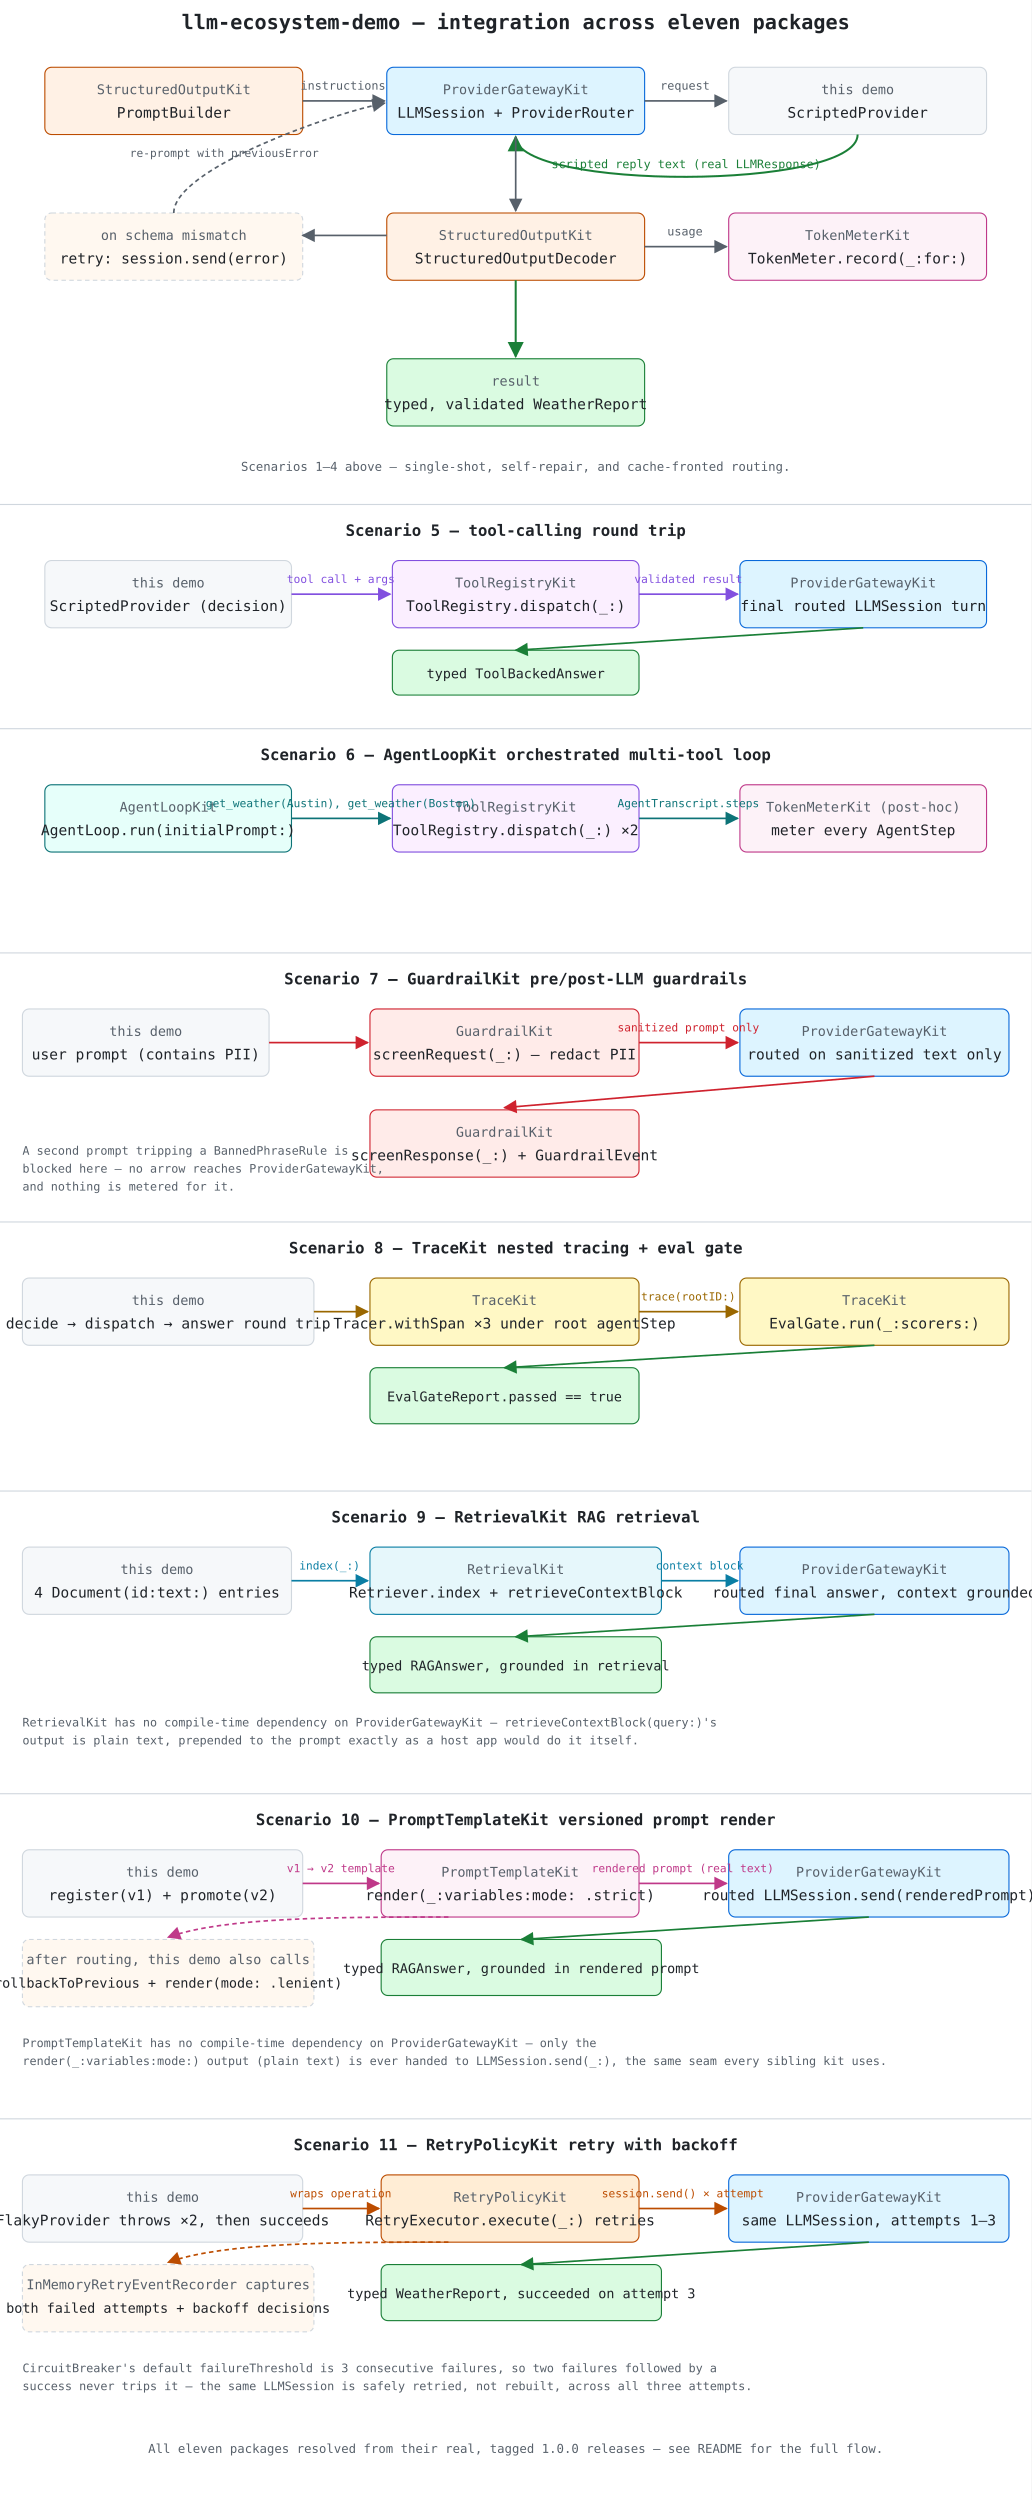
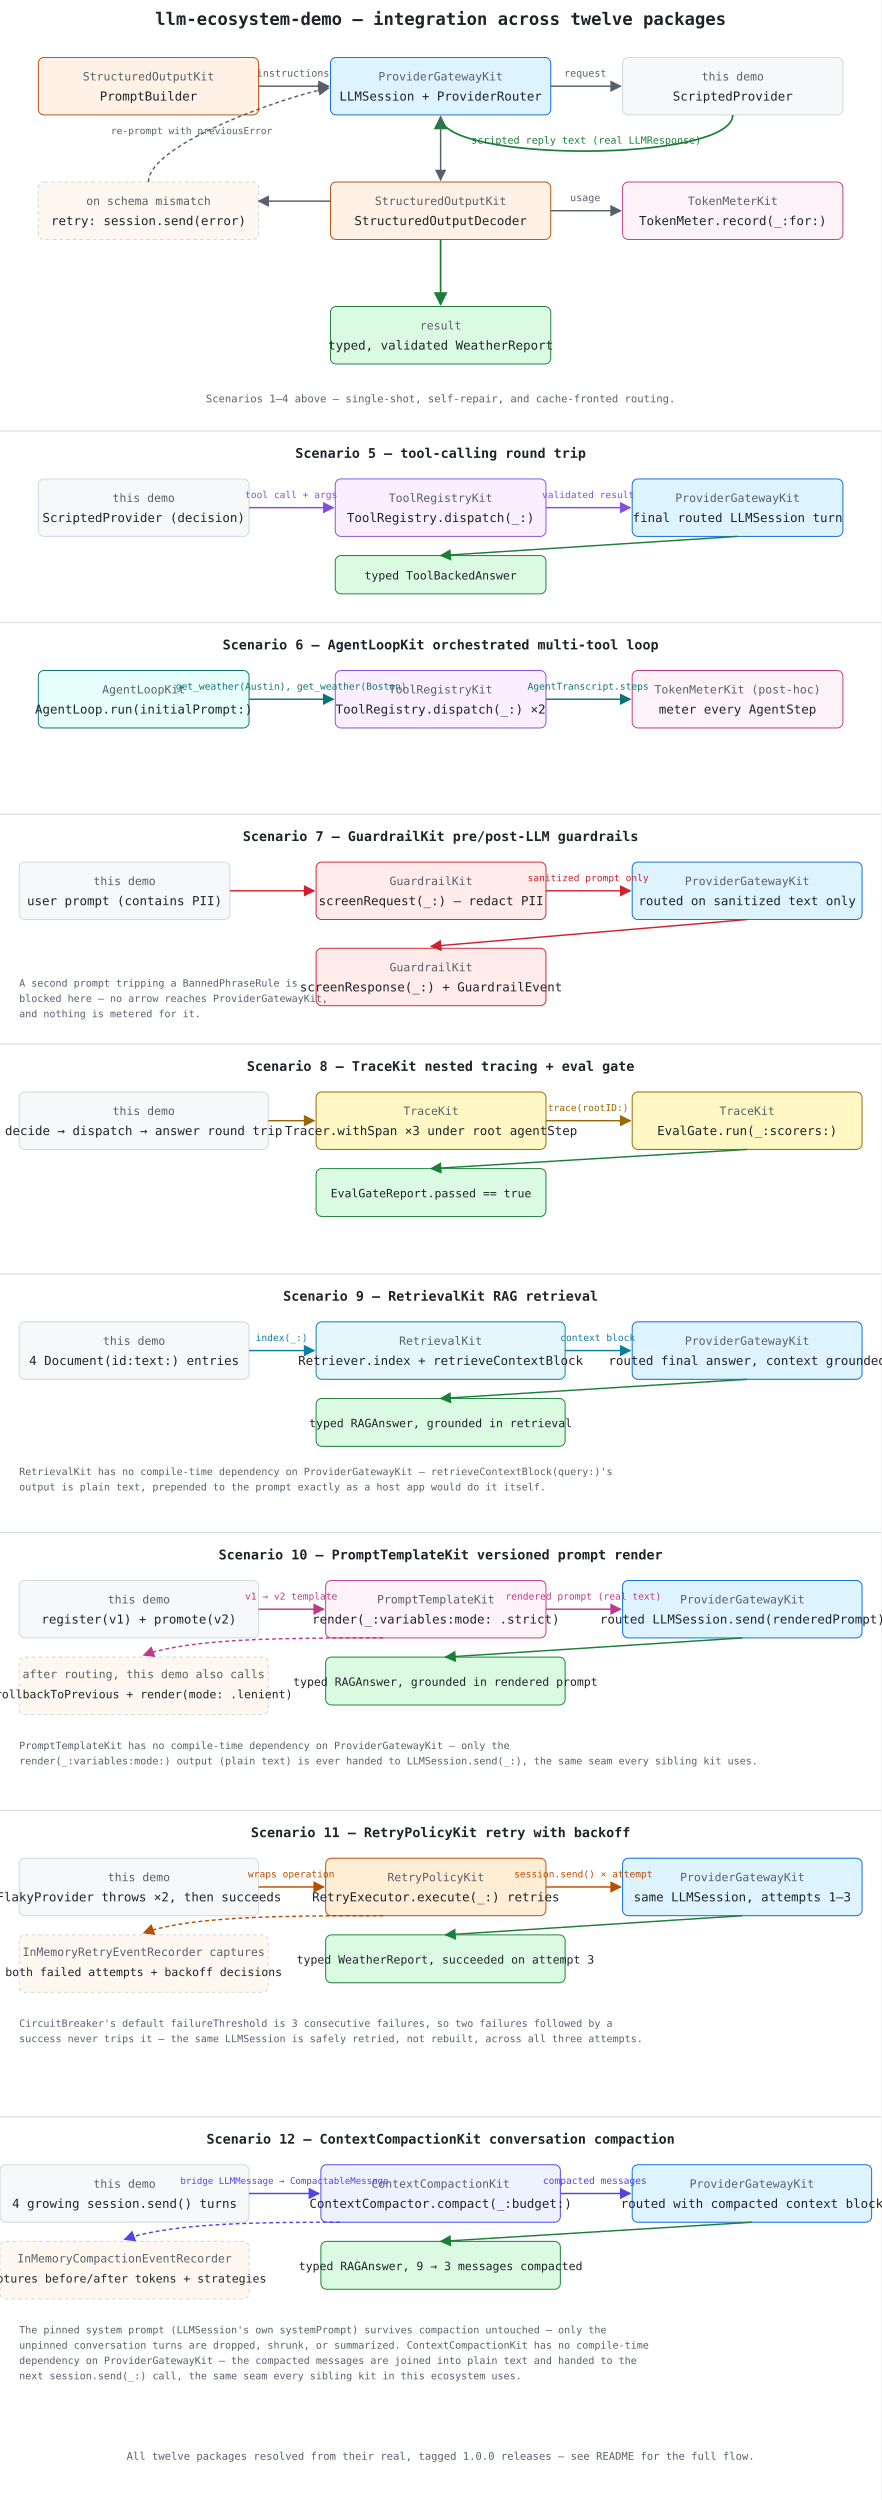
- <svg xmlns="http://www.w3.org/2000/svg" viewBox="0 0 920 2230" font-family="'SF Mono', Menlo, Consolas, monospace">
+ <svg xmlns="http://www.w3.org/2000/svg" viewBox="0 0 920 2610" font-family="'SF Mono', Menlo, Consolas, monospace">
  <defs>
    <marker id="arrow" viewBox="0 0 10 10" refX="9" refY="5" markerWidth="8" markerHeight="8" orient="auto-start-reverse">
      <path d="M0,0 L10,5 L0,10 z" fill="#57606a" />
    </marker>
    <marker id="arrowGreen" viewBox="0 0 10 10" refX="9" refY="5" markerWidth="8" markerHeight="8" orient="auto-start-reverse">
      <path d="M0,0 L10,5 L0,10 z" fill="#1a7f37" />
    </marker>
    <marker id="arrowPurple" viewBox="0 0 10 10" refX="9" refY="5" markerWidth="8" markerHeight="8" orient="auto-start-reverse">
      <path d="M0,0 L10,5 L0,10 z" fill="#8250df" />
    </marker>
    <marker id="arrowTeal" viewBox="0 0 10 10" refX="9" refY="5" markerWidth="8" markerHeight="8" orient="auto-start-reverse">
      <path d="M0,0 L10,5 L0,10 z" fill="#0d7377" />
    </marker>
    <marker id="arrowRed" viewBox="0 0 10 10" refX="9" refY="5" markerWidth="8" markerHeight="8" orient="auto-start-reverse">
      <path d="M0,0 L10,5 L0,10 z" fill="#cf222e" />
    </marker>
    <marker id="arrowAmber" viewBox="0 0 10 10" refX="9" refY="5" markerWidth="8" markerHeight="8" orient="auto-start-reverse">
      <path d="M0,0 L10,5 L0,10 z" fill="#9a6700" />
    </marker>
    <marker id="arrowCyan" viewBox="0 0 10 10" refX="9" refY="5" markerWidth="8" markerHeight="8" orient="auto-start-reverse">
      <path d="M0,0 L10,5 L0,10 z" fill="#0a7ea4" />
    </marker>
    <marker id="arrowPink" viewBox="0 0 10 10" refX="9" refY="5" markerWidth="8" markerHeight="8" orient="auto-start-reverse">
      <path d="M0,0 L10,5 L0,10 z" fill="#bf3989" />
    </marker>
    <marker id="arrowOrange" viewBox="0 0 10 10" refX="9" refY="5" markerWidth="8" markerHeight="8" orient="auto-start-reverse">
      <path d="M0,0 L10,5 L0,10 z" fill="#bc4c00" />
    </marker>
+     <marker id="arrowIndigo" viewBox="0 0 10 10" refX="9" refY="5" markerWidth="8" markerHeight="8" orient="auto-start-reverse">
+       <path d="M0,0 L10,5 L0,10 z" fill="#4f46e5" />
+     </marker>
  </defs>
-   <rect x="0" y="0" width="920" height="2230" fill="#ffffff" />
-   <text x="460" y="26" text-anchor="middle" font-size="18" font-weight="bold" fill="#1f2328">llm-ecosystem-demo — integration across eleven packages</text>
+   <rect x="0" y="0" width="920" height="2610" fill="#ffffff" />
+   <text x="460" y="26" text-anchor="middle" font-size="18" font-weight="bold" fill="#1f2328">llm-ecosystem-demo — integration across twelve packages</text>
  <rect x="40" y="60" width="230" height="60" rx="6" fill="#fff1e5" stroke="#bc4c00" />
  <text x="155" y="84" text-anchor="middle" font-size="12" fill="#57606a">StructuredOutputKit</text>
  <text x="155" y="105" text-anchor="middle" font-size="13" fill="#1f2328">PromptBuilder</text>
  <rect x="345" y="60" width="230" height="60" rx="6" fill="#ddf4ff" stroke="#0969da" />
  <text x="460" y="84" text-anchor="middle" font-size="12" fill="#57606a">ProviderGatewayKit</text>
  <text x="460" y="105" text-anchor="middle" font-size="13" fill="#1f2328">LLMSession + ProviderRouter</text>
  <rect x="650" y="60" width="230" height="60" rx="6" fill="#f6f8fa" stroke="#d0d7de" />
  <text x="765" y="84" text-anchor="middle" font-size="12" fill="#57606a">this demo</text>
  <text x="765" y="105" text-anchor="middle" font-size="13" fill="#1f2328">ScriptedProvider</text>
  <line x1="270" y1="90" x2="343" y2="90" stroke="#57606a" stroke-width="1.5" marker-end="url(#arrow)" />
  <text x="306" y="80" text-anchor="middle" font-size="10.5" fill="#57606a">instructions</text>
  <line x1="575" y1="90" x2="648" y2="90" stroke="#57606a" stroke-width="1.5" marker-end="url(#arrow)" />
  <text x="611" y="80" text-anchor="middle" font-size="10.5" fill="#57606a">request</text>
  <path d="M 765 120 C 765 170, 460 170, 460 122" fill="none" stroke="#1a7f37" stroke-width="1.8" marker-end="url(#arrowGreen)" />
  <text x="612" y="150" text-anchor="middle" font-size="10.5" fill="#1a7f37">scripted reply text (real LLMResponse)</text>
  <rect x="345" y="190" width="230" height="60" rx="6" fill="#fff1e5" stroke="#bc4c00" />
  <text x="460" y="214" text-anchor="middle" font-size="12" fill="#57606a">StructuredOutputKit</text>
  <text x="460" y="235" text-anchor="middle" font-size="13" fill="#1f2328">StructuredOutputDecoder</text>
  <path d="M 460 122 C 460 145, 460 168, 460 188" fill="none" stroke="#57606a" stroke-width="1.5" marker-end="url(#arrow)" />
  <rect x="650" y="190" width="230" height="60" rx="6" fill="#fdf2f8" stroke="#bf3989" />
  <text x="765" y="214" text-anchor="middle" font-size="12" fill="#57606a">TokenMeterKit</text>
  <text x="765" y="235" text-anchor="middle" font-size="13" fill="#1f2328">TokenMeter.record(_:for:)</text>
  <line x1="575" y1="220" x2="648" y2="220" stroke="#57606a" stroke-width="1.5" marker-end="url(#arrow)" />
  <text x="611" y="210" text-anchor="middle" font-size="10.5" fill="#57606a">usage</text>
  <rect x="40" y="190" width="230" height="60" rx="6" fill="#fff8f0" stroke="#d0d7de" stroke-dasharray="4 3" />
  <text x="155" y="214" text-anchor="middle" font-size="12" fill="#57606a">on schema mismatch</text>
  <text x="155" y="235" text-anchor="middle" font-size="13" fill="#1f2328">retry: session.send(error)</text>
  <path d="M 345 210 C 300 210, 270 210, 270 210" fill="none" stroke="#57606a" stroke-width="1.5" marker-end="url(#arrow)" />
  <path d="M 155 190 C 155 150, 300 100, 343 92" fill="none" stroke="#57606a" stroke-width="1.5" stroke-dasharray="4 3" marker-end="url(#arrow)" />
  <text x="200" y="140" text-anchor="middle" font-size="10" fill="#57606a">re-prompt with previousError</text>
  <rect x="345" y="320" width="230" height="60" rx="6" fill="#dafbe1" stroke="#1a7f37" />
  <text x="460" y="344" text-anchor="middle" font-size="12" fill="#57606a">result</text>
  <text x="460" y="365" text-anchor="middle" font-size="13" fill="#1f2328">typed, validated WeatherReport</text>
  <line x1="460" y1="250" x2="460" y2="318" stroke="#1a7f37" stroke-width="1.8" marker-end="url(#arrowGreen)" />
  <text x="460" y="420" text-anchor="middle" font-size="11" fill="#57606a">Scenarios 1–4 above — single-shot, self-repair, and cache-fronted routing.</text>
  <line x1="0" y1="450" x2="920" y2="450" stroke="#d0d7de" stroke-width="1" />
  <text x="460" y="478" text-anchor="middle" font-size="14" font-weight="bold" fill="#1f2328">Scenario 5 — tool-calling round trip</text>
  <rect x="40" y="500" width="220" height="60" rx="6" fill="#f6f8fa" stroke="#d0d7de" />
  <text x="150" y="524" text-anchor="middle" font-size="12" fill="#57606a">this demo</text>
  <text x="150" y="545" text-anchor="middle" font-size="13" fill="#1f2328">ScriptedProvider (decision)</text>
  <rect x="350" y="500" width="220" height="60" rx="6" fill="#fbefff" stroke="#8250df" />
  <text x="460" y="524" text-anchor="middle" font-size="12" fill="#57606a">ToolRegistryKit</text>
  <text x="460" y="545" text-anchor="middle" font-size="13" fill="#1f2328">ToolRegistry.dispatch(_:)</text>
  <rect x="660" y="500" width="220" height="60" rx="6" fill="#ddf4ff" stroke="#0969da" />
  <text x="770" y="524" text-anchor="middle" font-size="12" fill="#57606a">ProviderGatewayKit</text>
  <text x="770" y="545" text-anchor="middle" font-size="13" fill="#1f2328">final routed LLMSession turn</text>
  <line x1="260" y1="530" x2="348" y2="530" stroke="#8250df" stroke-width="1.5" marker-end="url(#arrowPurple)" />
  <text x="304" y="520" text-anchor="middle" font-size="10" fill="#8250df">tool call + args</text>
  <line x1="570" y1="530" x2="658" y2="530" stroke="#8250df" stroke-width="1.5" marker-end="url(#arrowPurple)" />
  <text x="614" y="520" text-anchor="middle" font-size="10" fill="#8250df">validated result</text>
  <rect x="350" y="580" width="220" height="40" rx="6" fill="#dafbe1" stroke="#1a7f37" />
  <text x="460" y="605" text-anchor="middle" font-size="12" fill="#1f2328">typed ToolBackedAnswer</text>
  <line x1="770" y1="560" x2="460" y2="580" stroke="#1a7f37" stroke-width="1.5" marker-end="url(#arrowGreen)" />
  <line x1="0" y1="650" x2="920" y2="650" stroke="#d0d7de" stroke-width="1" />
  <text x="460" y="678" text-anchor="middle" font-size="14" font-weight="bold" fill="#1f2328">Scenario 6 — AgentLoopKit orchestrated multi-tool loop</text>
  <rect x="40" y="700" width="220" height="60" rx="6" fill="#e6fffa" stroke="#0d7377" />
  <text x="150" y="724" text-anchor="middle" font-size="12" fill="#57606a">AgentLoopKit</text>
  <text x="150" y="745" text-anchor="middle" font-size="13" fill="#1f2328">AgentLoop.run(initialPrompt:)</text>
  <rect x="350" y="700" width="220" height="60" rx="6" fill="#fbefff" stroke="#8250df" />
  <text x="460" y="724" text-anchor="middle" font-size="12" fill="#57606a">ToolRegistryKit</text>
  <text x="460" y="745" text-anchor="middle" font-size="13" fill="#1f2328">ToolRegistry.dispatch(_:) ×2</text>
  <rect x="660" y="700" width="220" height="60" rx="6" fill="#fdf2f8" stroke="#bf3989" />
  <text x="770" y="724" text-anchor="middle" font-size="12" fill="#57606a">TokenMeterKit (post-hoc)</text>
  <text x="770" y="745" text-anchor="middle" font-size="13" fill="#1f2328">meter every AgentStep</text>
  <line x1="260" y1="730" x2="348" y2="730" stroke="#0d7377" stroke-width="1.5" marker-end="url(#arrowTeal)" />
  <text x="304" y="720" text-anchor="middle" font-size="10" fill="#0d7377">get_weather(Austin), get_weather(Boston)</text>
  <line x1="570" y1="730" x2="658" y2="730" stroke="#0d7377" stroke-width="1.5" marker-end="url(#arrowTeal)" />
  <text x="614" y="720" text-anchor="middle" font-size="10" fill="#0d7377">AgentTranscript.steps</text>
  <line x1="0" y1="850" x2="920" y2="850" stroke="#d0d7de" stroke-width="1" />
  <text x="460" y="878" text-anchor="middle" font-size="14" font-weight="bold" fill="#1f2328">Scenario 7 — GuardrailKit pre/post-LLM guardrails</text>
  <rect x="20" y="900" width="220" height="60" rx="6" fill="#f6f8fa" stroke="#d0d7de" />
  <text x="130" y="924" text-anchor="middle" font-size="12" fill="#57606a">this demo</text>
  <text x="130" y="945" text-anchor="middle" font-size="13" fill="#1f2328">user prompt (contains PII)</text>
  <rect x="330" y="900" width="240" height="60" rx="6" fill="#ffebe9" stroke="#cf222e" />
  <text x="450" y="924" text-anchor="middle" font-size="12" fill="#57606a">GuardrailKit</text>
  <text x="450" y="945" text-anchor="middle" font-size="13" fill="#1f2328">screenRequest(_:) — redact PII</text>
  <rect x="660" y="900" width="240" height="60" rx="6" fill="#ddf4ff" stroke="#0969da" />
  <text x="780" y="924" text-anchor="middle" font-size="12" fill="#57606a">ProviderGatewayKit</text>
  <text x="780" y="945" text-anchor="middle" font-size="13" fill="#1f2328">routed on sanitized text only</text>
  <line x1="240" y1="930" x2="328" y2="930" stroke="#cf222e" stroke-width="1.5" marker-end="url(#arrowRed)" />
  <line x1="570" y1="930" x2="658" y2="930" stroke="#cf222e" stroke-width="1.5" marker-end="url(#arrowRed)" />
  <text x="614" y="920" text-anchor="middle" font-size="10" fill="#cf222e">sanitized prompt only</text>
  <rect x="330" y="990" width="240" height="60" rx="6" fill="#ffebe9" stroke="#cf222e" />
  <text x="450" y="1014" text-anchor="middle" font-size="12" fill="#57606a">GuardrailKit</text>
  <text x="450" y="1035" text-anchor="middle" font-size="13" fill="#1f2328">screenResponse(_:) + GuardrailEvent</text>
  <line x1="780" y1="960" x2="450" y2="988" stroke="#cf222e" stroke-width="1.5" marker-end="url(#arrowRed)" />
  <text x="20" y="1030" font-size="10.5" fill="#57606a">A second prompt tripping a BannedPhraseRule is</text>
  <text x="20" y="1046" font-size="10.5" fill="#57606a">blocked here — no arrow reaches ProviderGatewayKit,</text>
  <text x="20" y="1062" font-size="10.5" fill="#57606a">and nothing is metered for it.</text>
  <line x1="0" y1="1090" x2="920" y2="1090" stroke="#d0d7de" stroke-width="1" />
  <text x="460" y="1118" text-anchor="middle" font-size="14" font-weight="bold" fill="#1f2328">Scenario 8 — TraceKit nested tracing + eval gate</text>
  <rect x="20" y="1140" width="260" height="60" rx="6" fill="#f6f8fa" stroke="#d0d7de" />
  <text x="150" y="1164" text-anchor="middle" font-size="12" fill="#57606a">this demo</text>
  <text x="150" y="1185" text-anchor="middle" font-size="13" fill="#1f2328">decide → dispatch → answer round trip</text>
  <rect x="330" y="1140" width="240" height="60" rx="6" fill="#fff8c5" stroke="#9a6700" />
  <text x="450" y="1164" text-anchor="middle" font-size="12" fill="#57606a">TraceKit</text>
  <text x="450" y="1185" text-anchor="middle" font-size="13" fill="#1f2328">Tracer.withSpan ×3 under root agentStep</text>
  <rect x="660" y="1140" width="240" height="60" rx="6" fill="#fff8c5" stroke="#9a6700" />
  <text x="780" y="1164" text-anchor="middle" font-size="12" fill="#57606a">TraceKit</text>
  <text x="780" y="1185" text-anchor="middle" font-size="13" fill="#1f2328">EvalGate.run(_:scorers:)</text>
  <line x1="280" y1="1170" x2="328" y2="1170" stroke="#9a6700" stroke-width="1.5" marker-end="url(#arrowAmber)" />
  <line x1="570" y1="1170" x2="658" y2="1170" stroke="#9a6700" stroke-width="1.5" marker-end="url(#arrowAmber)" />
  <text x="614" y="1160" text-anchor="middle" font-size="10" fill="#9a6700">trace(rootID:)</text>
  <rect x="330" y="1220" width="240" height="50" rx="6" fill="#dafbe1" stroke="#1a7f37" />
  <text x="450" y="1250" text-anchor="middle" font-size="12" fill="#1f2328">EvalGateReport.passed == true</text>
  <line x1="780" y1="1200" x2="450" y2="1220" stroke="#1a7f37" stroke-width="1.5" marker-end="url(#arrowGreen)" />
  <line x1="0" y1="1330" x2="920" y2="1330" stroke="#d0d7de" stroke-width="1" />
  <text x="460" y="1358" text-anchor="middle" font-size="14" font-weight="bold" fill="#1f2328">Scenario 9 — RetrievalKit RAG retrieval</text>
  <rect x="20" y="1380" width="240" height="60" rx="6" fill="#f6f8fa" stroke="#d0d7de" />
  <text x="140" y="1404" text-anchor="middle" font-size="12" fill="#57606a">this demo</text>
  <text x="140" y="1425" text-anchor="middle" font-size="13" fill="#1f2328">4 Document(id:text:) entries</text>
  <rect x="330" y="1380" width="260" height="60" rx="6" fill="#e6f7fb" stroke="#0a7ea4" />
  <text x="460" y="1404" text-anchor="middle" font-size="12" fill="#57606a">RetrievalKit</text>
  <text x="460" y="1425" text-anchor="middle" font-size="13" fill="#1f2328">Retriever.index + retrieveContextBlock</text>
  <rect x="660" y="1380" width="240" height="60" rx="6" fill="#ddf4ff" stroke="#0969da" />
  <text x="780" y="1404" text-anchor="middle" font-size="12" fill="#57606a">ProviderGatewayKit</text>
  <text x="780" y="1425" text-anchor="middle" font-size="13" fill="#1f2328">routed final answer, context grounded</text>
  <line x1="260" y1="1410" x2="328" y2="1410" stroke="#0a7ea4" stroke-width="1.5" marker-end="url(#arrowCyan)" />
  <text x="294" y="1400" text-anchor="middle" font-size="10" fill="#0a7ea4">index(_:)</text>
  <line x1="590" y1="1410" x2="658" y2="1410" stroke="#0a7ea4" stroke-width="1.5" marker-end="url(#arrowCyan)" />
  <text x="624" y="1400" text-anchor="middle" font-size="10" fill="#0a7ea4">context block</text>
  <rect x="330" y="1460" width="260" height="50" rx="6" fill="#dafbe1" stroke="#1a7f37" />
  <text x="460" y="1490" text-anchor="middle" font-size="12" fill="#1f2328">typed RAGAnswer, grounded in retrieval</text>
  <line x1="780" y1="1440" x2="460" y2="1460" stroke="#1a7f37" stroke-width="1.5" marker-end="url(#arrowGreen)" />
  <text x="20" y="1540" font-size="10.5" fill="#57606a">RetrievalKit has no compile-time dependency on ProviderGatewayKit — retrieveContextBlock(query:)'s</text>
  <text x="20" y="1556" font-size="10.5" fill="#57606a">output is plain text, prepended to the prompt exactly as a host app would do it itself.</text>
  <line x1="0" y1="1600" x2="920" y2="1600" stroke="#d0d7de" stroke-width="1" />
  <text x="460" y="1628" text-anchor="middle" font-size="14" font-weight="bold" fill="#1f2328">Scenario 10 — PromptTemplateKit versioned prompt render</text>
  <rect x="20" y="1650" width="250" height="60" rx="6" fill="#f6f8fa" stroke="#d0d7de" />
  <text x="145" y="1674" text-anchor="middle" font-size="12" fill="#57606a">this demo</text>
  <text x="145" y="1695" text-anchor="middle" font-size="13" fill="#1f2328">register(v1) + promote(v2)</text>
  <rect x="340" y="1650" width="230" height="60" rx="6" fill="#fdf2f8" stroke="#bf3989" />
  <text x="455" y="1674" text-anchor="middle" font-size="12" fill="#57606a">PromptTemplateKit</text>
  <text x="455" y="1695" text-anchor="middle" font-size="13" fill="#1f2328">render(_:variables:mode: .strict)</text>
  <rect x="650" y="1650" width="250" height="60" rx="6" fill="#ddf4ff" stroke="#0969da" />
  <text x="775" y="1674" text-anchor="middle" font-size="12" fill="#57606a">ProviderGatewayKit</text>
  <text x="775" y="1695" text-anchor="middle" font-size="13" fill="#1f2328">routed LLMSession.send(renderedPrompt)</text>
  <line x1="270" y1="1680" x2="338" y2="1680" stroke="#bf3989" stroke-width="1.5" marker-end="url(#arrowPink)" />
  <text x="304" y="1670" text-anchor="middle" font-size="10" fill="#bf3989">v1 → v2 template</text>
  <line x1="570" y1="1680" x2="648" y2="1680" stroke="#bf3989" stroke-width="1.5" marker-end="url(#arrowPink)" />
  <text x="609" y="1670" text-anchor="middle" font-size="10" fill="#bf3989">rendered prompt (real text)</text>
  <rect x="340" y="1730" width="250" height="50" rx="6" fill="#dafbe1" stroke="#1a7f37" />
  <text x="465" y="1760" text-anchor="middle" font-size="12" fill="#1f2328">typed RAGAnswer, grounded in rendered prompt</text>
  <line x1="775" y1="1710" x2="465" y2="1730" stroke="#1a7f37" stroke-width="1.5" marker-end="url(#arrowGreen)" />
  <rect x="20" y="1730" width="260" height="60" rx="6" fill="#fff8f0" stroke="#d0d7de" stroke-dasharray="4 3" />
  <text x="150" y="1752" text-anchor="middle" font-size="12" fill="#57606a">after routing, this demo also calls</text>
  <text x="150" y="1773" text-anchor="middle" font-size="12" fill="#1f2328">rollbackToPrevious + render(mode: .lenient)</text>
  <path d="M 400 1710 C 300 1710, 200 1710, 150 1728" fill="none" stroke="#bf3989" stroke-width="1.5" stroke-dasharray="4 3" marker-end="url(#arrowPink)" />
  <text x="20" y="1826" font-size="10.5" fill="#57606a">PromptTemplateKit has no compile-time dependency on ProviderGatewayKit — only the</text>
  <text x="20" y="1842" font-size="10.5" fill="#57606a">render(_:variables:mode:) output (plain text) is ever handed to LLMSession.send(_:), the same seam every sibling kit uses.</text>
  <line x1="0" y1="1890" x2="920" y2="1890" stroke="#d0d7de" stroke-width="1" />
  <text x="460" y="1918" text-anchor="middle" font-size="14" font-weight="bold" fill="#1f2328">Scenario 11 — RetryPolicyKit retry with backoff</text>
  <rect x="20" y="1940" width="250" height="60" rx="6" fill="#f6f8fa" stroke="#d0d7de" />
  <text x="145" y="1964" text-anchor="middle" font-size="12" fill="#57606a">this demo</text>
  <text x="145" y="1985" text-anchor="middle" font-size="13" fill="#1f2328">FlakyProvider throws ×2, then succeeds</text>
  <rect x="340" y="1940" width="230" height="60" rx="6" fill="#ffedd5" stroke="#bc4c00" />
  <text x="455" y="1964" text-anchor="middle" font-size="12" fill="#57606a">RetryPolicyKit</text>
  <text x="455" y="1985" text-anchor="middle" font-size="13" fill="#1f2328">RetryExecutor.execute(_:) retries</text>
  <rect x="650" y="1940" width="250" height="60" rx="6" fill="#ddf4ff" stroke="#0969da" />
  <text x="775" y="1964" text-anchor="middle" font-size="12" fill="#57606a">ProviderGatewayKit</text>
  <text x="775" y="1985" text-anchor="middle" font-size="13" fill="#1f2328">same LLMSession, attempts 1–3</text>
  <line x1="270" y1="1970" x2="338" y2="1970" stroke="#bc4c00" stroke-width="1.5" marker-end="url(#arrowOrange)" />
  <text x="304" y="1960" text-anchor="middle" font-size="10" fill="#bc4c00">wraps operation</text>
  <line x1="570" y1="1970" x2="648" y2="1970" stroke="#bc4c00" stroke-width="1.5" marker-end="url(#arrowOrange)" />
  <text x="609" y="1960" text-anchor="middle" font-size="10" fill="#bc4c00">session.send() × attempt</text>
  <rect x="340" y="2020" width="250" height="50" rx="6" fill="#dafbe1" stroke="#1a7f37" />
  <text x="465" y="2050" text-anchor="middle" font-size="12" fill="#1f2328">typed WeatherReport, succeeded on attempt 3</text>
  <line x1="775" y1="2000" x2="465" y2="2020" stroke="#1a7f37" stroke-width="1.5" marker-end="url(#arrowGreen)" />
  <rect x="20" y="2020" width="260" height="60" rx="6" fill="#fff8f0" stroke="#d0d7de" stroke-dasharray="4 3" />
  <text x="150" y="2042" text-anchor="middle" font-size="12" fill="#57606a">InMemoryRetryEventRecorder captures</text>
  <text x="150" y="2063" text-anchor="middle" font-size="12" fill="#1f2328">both failed attempts + backoff decisions</text>
  <path d="M 400 2000 C 300 2000, 200 2000, 150 2018" fill="none" stroke="#bc4c00" stroke-width="1.5" stroke-dasharray="4 3" marker-end="url(#arrowOrange)" />
  <text x="20" y="2116" font-size="10.5" fill="#57606a">CircuitBreaker's default failureThreshold is 3 consecutive failures, so two failures followed by a</text>
  <text x="20" y="2132" font-size="10.5" fill="#57606a">success never trips it — the same LLMSession is safely retried, not rebuilt, across all three attempts.</text>
-   <text x="460" y="2188" text-anchor="middle" font-size="11" fill="#57606a">All eleven packages resolved from their real, tagged 1.0.0 releases — see README for the full flow.</text>
+   <line x1="0" y1="2210" x2="920" y2="2210" stroke="#d0d7de" stroke-width="1" />
+   <text x="460" y="2238" text-anchor="middle" font-size="14" font-weight="bold" fill="#1f2328">Scenario 12 — ContextCompactionKit conversation compaction</text>
+   <rect x="0" y="2260" width="260" height="60" rx="6" fill="#f6f8fa" stroke="#d0d7de" />
+   <text x="130" y="2284" text-anchor="middle" font-size="12" fill="#57606a">this demo</text>
+   <text x="130" y="2305" text-anchor="middle" font-size="13" fill="#1f2328">4 growing session.send() turns</text>
+   <rect x="335" y="2260" width="250" height="60" rx="6" fill="#eef2ff" stroke="#4f46e5" />
+   <text x="460" y="2284" text-anchor="middle" font-size="12" fill="#57606a">ContextCompactionKit</text>
+   <text x="460" y="2305" text-anchor="middle" font-size="13" fill="#1f2328">ContextCompactor.compact(_:budget:)</text>
+   <rect x="660" y="2260" width="250" height="60" rx="6" fill="#ddf4ff" stroke="#0969da" />
+   <text x="785" y="2284" text-anchor="middle" font-size="12" fill="#57606a">ProviderGatewayKit</text>
+   <text x="785" y="2305" text-anchor="middle" font-size="13" fill="#1f2328">routed with compacted context block</text>
+   <line x1="260" y1="2290" x2="333" y2="2290" stroke="#4f46e5" stroke-width="1.5" marker-end="url(#arrowIndigo)" />
+   <text x="297" y="2280" text-anchor="middle" font-size="9.5" fill="#4f46e5">bridge LLMMessage → CompactableMessage</text>
+   <line x1="585" y1="2290" x2="658" y2="2290" stroke="#4f46e5" stroke-width="1.5" marker-end="url(#arrowIndigo)" />
+   <text x="621" y="2280" text-anchor="middle" font-size="10" fill="#4f46e5">compacted messages</text>
+   <rect x="335" y="2340" width="250" height="50" rx="6" fill="#dafbe1" stroke="#1a7f37" />
+   <text x="460" y="2370" text-anchor="middle" font-size="12" fill="#1f2328">typed RAGAnswer, 9 → 3 messages compacted</text>
+   <line x1="785" y1="2320" x2="460" y2="2340" stroke="#1a7f37" stroke-width="1.5" marker-end="url(#arrowGreen)" />
+   <rect x="0" y="2340" width="260" height="60" rx="6" fill="#fff8f0" stroke="#d0d7de" stroke-dasharray="4 3" />
+   <text x="130" y="2362" text-anchor="middle" font-size="12" fill="#57606a">InMemoryCompactionEventRecorder</text>
+   <text x="130" y="2383" text-anchor="middle" font-size="12" fill="#1f2328">captures before/after tokens + strategies</text>
+   <path d="M 355 2320 C 280 2320, 180 2320, 130 2338" fill="none" stroke="#4f46e5" stroke-width="1.5" stroke-dasharray="4 3" marker-end="url(#arrowIndigo)" />
+   <text x="20" y="2436" font-size="10.5" fill="#57606a">The pinned system prompt (LLMSession's own systemPrompt) survives compaction untouched — only the</text>
+   <text x="20" y="2452" font-size="10.5" fill="#57606a">unpinned conversation turns are dropped, shrunk, or summarized. ContextCompactionKit has no compile-time</text>
+   <text x="20" y="2468" font-size="10.5" fill="#57606a">dependency on ProviderGatewayKit — the compacted messages are joined into plain text and handed to the</text>
+   <text x="20" y="2484" font-size="10.5" fill="#57606a">next session.send(_:) call, the same seam every sibling kit in this ecosystem uses.</text>
+   <text x="460" y="2568" text-anchor="middle" font-size="11" fill="#57606a">All twelve packages resolved from their real, tagged 1.0.0 releases — see README for the full flow.</text>
</svg>
